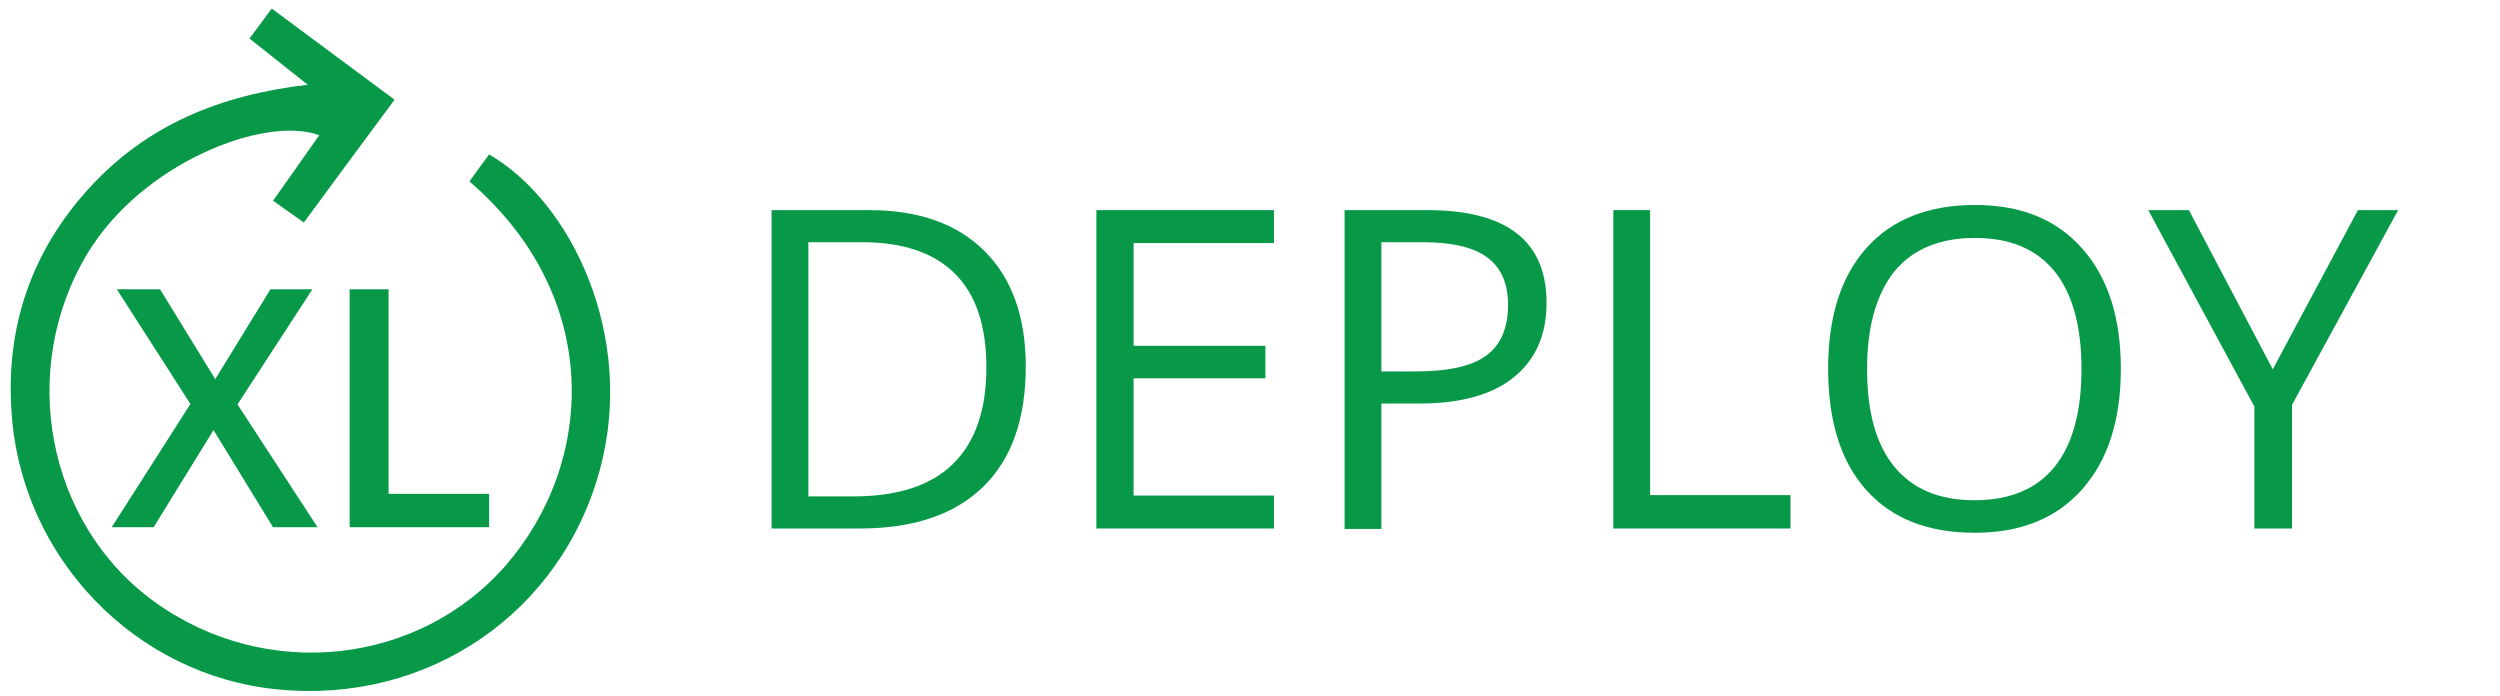
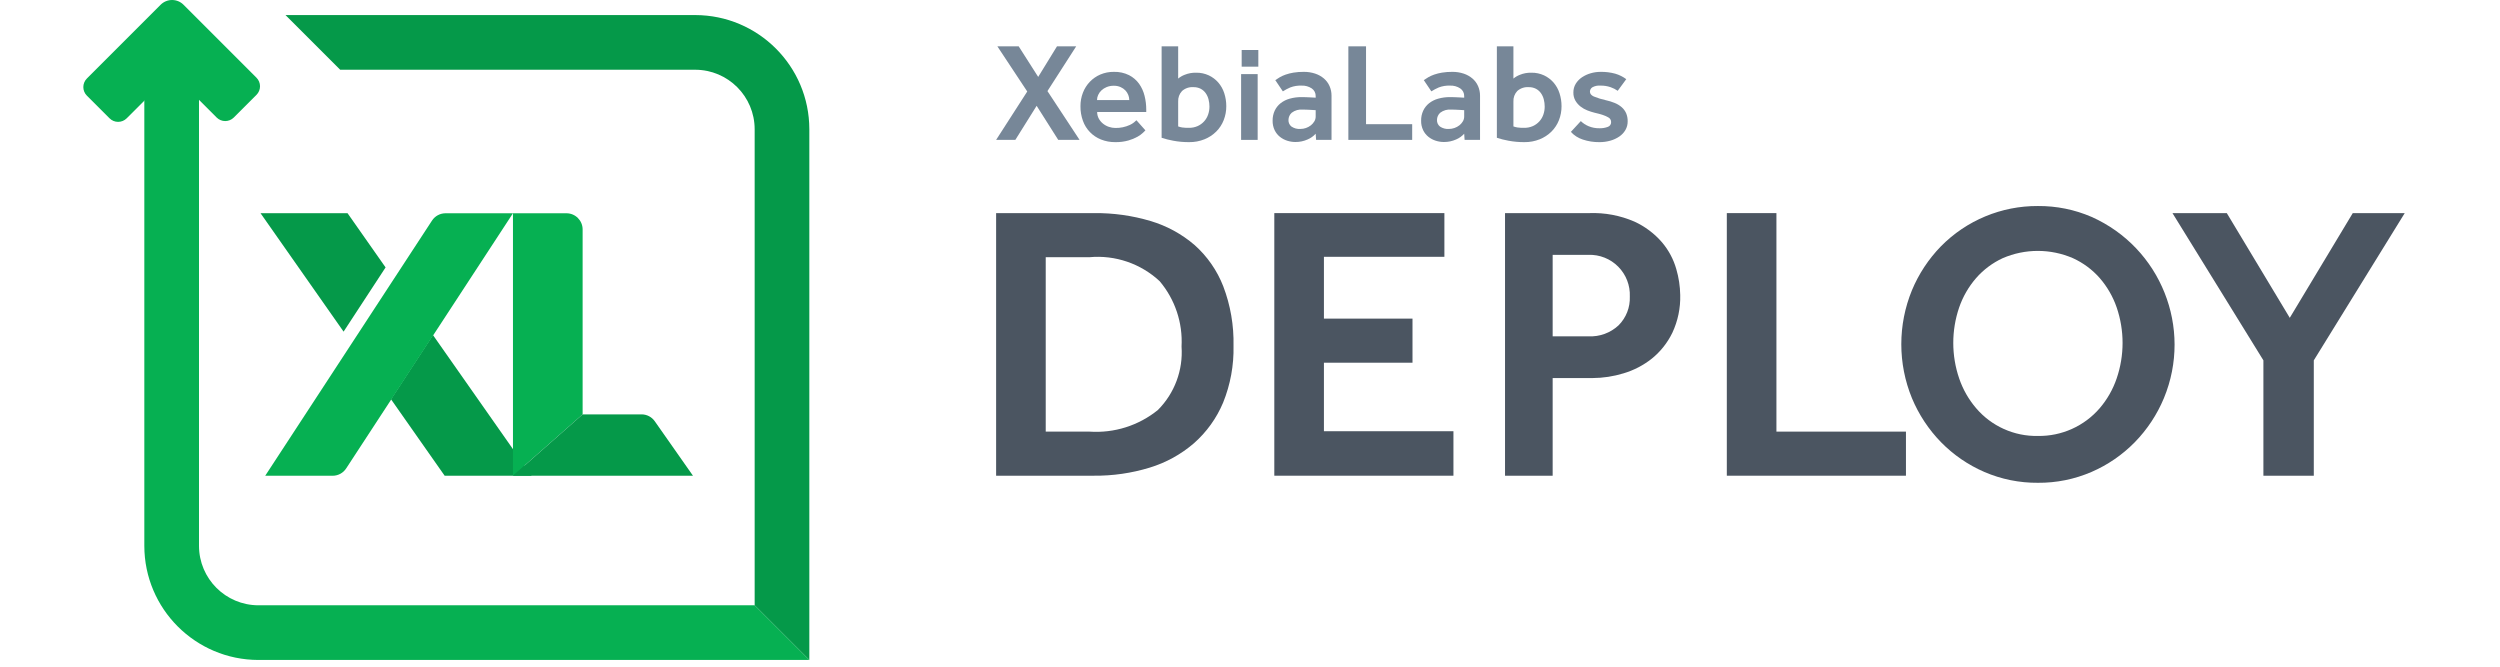
- <svg xmlns="http://www.w3.org/2000/svg" version="1.1" id="Layer_2" x="0px" y="0px" viewBox="0 0 584.2 162.5" style="enable-background:new 0 0 584.2 162.5;" xml:space="preserve">
-   <style type="text/css">
- 	.st0{fill:#079948;}
- </style>
-   <g>
-     <path class="st0" d="M63.5,2c9.7,7.2,19,14.1,28.7,21.3C85,33,78.2,42.2,71,52c-2.4-1.7-4.5-3.2-7.2-5.1   c3.7-5.2,7.2-10.2,10.8-15.3C62,26.9,33.2,38,20.4,59.3c-16.3,27.1-9.5,63.2,15.8,81.4c26,18.7,61.7,14.7,82-8.6   c21-24.2,22.7-62.9-8.5-89.7c1.5-2.1,3-4.2,4.6-6.3c19.1,11,34.2,42.2,26,73.2c-8.9,33.8-40.2,55.3-75.4,51.8   c-33.3-3.2-60-30.8-62.2-64.8C1.3,76.5,7.3,58.8,20.8,44s30.6-21.8,51.1-24.2c-4.4-3.5-8.8-7-13.6-10.8C60,6.7,61.6,4.6,63.5,2z" />
-     <g>
-       <path class="st0" d="M74.2,123.2H63.8l-13.9-22.7l-14,22.7h-9.8l18.4-28.8L27.3,67.6h10.1l12.9,21l12.9-21H73L55.5,94.5    L74.2,123.2z" />
-       <path class="st0" d="M81.7,123.2V67.6h9.1v47.8h23.5v7.8H81.7z" />
+ <svg xmlns="http://www.w3.org/2000/svg" width="300px" height="80px" viewBox="0 0 300 80" version="1.1">
+   <defs />
+   <g id="xld-2color-mark-300" stroke="none" stroke-width="1" fill="none" fill-rule="evenodd">
+     <g id="xld-2color-mark-115x32@1,5x" transform="translate(10, 0)" fill-rule="nonzero">
+       <path d="M179.698,14.532 C179.968,14.794 180.285,15.002 180.633,15.146 C181.041,15.315 181.479,15.398 181.92,15.39 C182.27,15.403 182.619,15.346 182.947,15.222 C183.183,15.141 183.34,14.916 183.334,14.666 C183.346,14.417 183.206,14.184 182.981,14.077 C182.788,13.967 182.585,13.876 182.375,13.808 C182.032,13.695 181.683,13.599 181.331,13.522 C181.045,13.449 180.764,13.359 180.49,13.252 C180.196,13.139 179.921,12.983 179.673,12.79 C179.423,12.596 179.211,12.356 179.05,12.083 C178.881,11.783 178.797,11.442 178.806,11.098 C178.8,10.727 178.899,10.362 179.092,10.046 C179.284,9.737 179.539,9.473 179.841,9.272 C180.162,9.058 180.514,8.896 180.885,8.792 C181.265,8.681 181.659,8.624 182.055,8.624 C182.654,8.611 183.252,8.685 183.831,8.842 C184.306,8.982 184.754,9.204 185.152,9.499 L184.125,10.896 C183.866,10.715 183.583,10.571 183.284,10.467 C182.889,10.33 182.473,10.264 182.055,10.273 C181.713,10.242 181.369,10.315 181.07,10.484 C180.899,10.598 180.795,10.791 180.792,10.997 C180.792,11.244 180.947,11.437 181.255,11.578 C181.721,11.768 182.203,11.917 182.695,12.024 C183.066,12.103 183.429,12.216 183.78,12.36 C184.08,12.483 184.359,12.654 184.605,12.865 C184.831,13.063 185.012,13.307 185.135,13.581 C185.266,13.892 185.329,14.228 185.32,14.565 C185.325,14.928 185.232,15.286 185.051,15.601 C184.868,15.913 184.618,16.18 184.319,16.383 C183.989,16.606 183.625,16.774 183.242,16.88 C182.817,17 182.378,17.059 181.937,17.057 C181.257,17.066 180.579,16.961 179.934,16.745 C179.386,16.568 178.893,16.252 178.503,15.828 L179.698,14.532 Z" id="Shape" fill="#778798" />
+       <polygon id="Shape" fill="#778798" points="113.269 10.98 109.685 5.56 112.243 5.56 114.583 9.229 116.838 5.56 119.144 5.56 115.693 10.93 119.548 16.787 116.989 16.787 114.397 12.697 111.839 16.787 109.533 16.787" />
+       <path d="M127.449,15.642 L127.171,15.92 C126.973,16.106 126.753,16.268 126.515,16.4 C126.169,16.593 125.802,16.746 125.421,16.854 C124.903,16.999 124.367,17.067 123.83,17.056 C123.242,17.064 122.659,16.955 122.114,16.737 C121.104,16.337 120.315,15.521 119.951,14.498 C119.748,13.937 119.648,13.344 119.656,12.747 C119.651,12.192 119.751,11.641 119.951,11.123 C120.137,10.638 120.418,10.195 120.775,9.819 C121.133,9.445 121.562,9.148 122.037,8.943 C122.551,8.725 123.104,8.616 123.662,8.623 C124.294,8.604 124.921,8.74 125.488,9.019 C125.966,9.264 126.378,9.619 126.692,10.054 C127,10.491 127.222,10.982 127.348,11.502 C127.483,12.041 127.551,12.595 127.55,13.151 L127.55,13.437 L121.659,13.437 C121.655,13.713 121.721,13.986 121.853,14.229 C121.979,14.462 122.151,14.668 122.357,14.834 C122.568,15.005 122.808,15.136 123.064,15.222 C123.316,15.309 123.58,15.355 123.847,15.356 C124.445,15.367 125.037,15.243 125.581,14.994 C125.758,14.914 125.925,14.813 126.077,14.691 C126.206,14.585 126.305,14.498 126.372,14.43 L127.449,15.642 Z M125.514,12.007 C125.512,11.799 125.472,11.594 125.396,11.401 C125.316,11.198 125.199,11.013 125.051,10.854 C124.886,10.682 124.688,10.544 124.47,10.45 C124.215,10.339 123.94,10.285 123.662,10.29 C123.365,10.284 123.07,10.339 122.795,10.45 C122.561,10.544 122.347,10.681 122.164,10.854 C122.001,11.009 121.869,11.195 121.777,11.401 C121.689,11.591 121.644,11.798 121.642,12.007 L125.514,12.007 Z" id="Shape" fill="#778798" />
+       <path d="M129.394,5.56 L131.38,5.56 L131.38,9.431 C131.611,9.238 131.873,9.084 132.154,8.977 C132.592,8.798 133.062,8.712 133.535,8.725 C134.06,8.715 134.581,8.824 135.058,9.045 C135.491,9.25 135.878,9.542 136.194,9.903 C136.516,10.277 136.76,10.712 136.91,11.182 C137.074,11.688 137.157,12.216 137.154,12.748 C137.158,13.321 137.052,13.889 136.842,14.422 C136.642,14.933 136.338,15.398 135.95,15.786 C135.547,16.184 135.069,16.498 134.545,16.711 C133.957,16.948 133.327,17.066 132.693,17.056 C132.058,17.061 131.424,17.004 130.799,16.888 C130.323,16.802 129.854,16.684 129.394,16.535 L129.394,5.56 Z M131.38,15.171 C131.539,15.228 131.702,15.27 131.868,15.297 C132.131,15.331 132.395,15.345 132.66,15.34 C133.024,15.348 133.386,15.276 133.72,15.129 C134.014,14.996 134.277,14.804 134.494,14.565 C134.708,14.329 134.871,14.051 134.974,13.749 C135.08,13.443 135.134,13.122 135.134,12.798 C135.135,12.503 135.098,12.209 135.024,11.923 C134.956,11.654 134.839,11.4 134.679,11.174 C134.523,10.956 134.318,10.777 134.082,10.652 C133.813,10.517 133.515,10.45 133.215,10.458 C132.714,10.421 132.219,10.588 131.843,10.921 C131.521,11.264 131.354,11.723 131.38,12.192 L131.38,15.171 Z" id="Shape" fill="#778798" />
+       <polygon id="Shape" fill="#778798" points="138.933 8.893 140.919 8.893 140.919 16.787 138.933 16.787" />
+       <path d="M147.881,16.046 C147.611,16.346 147.278,16.582 146.905,16.737 C146.445,16.943 145.945,17.047 145.441,17.04 C145.112,17.039 144.786,16.988 144.473,16.888 C144.155,16.788 143.859,16.632 143.597,16.425 C143.327,16.21 143.109,15.937 142.958,15.626 C142.788,15.268 142.705,14.876 142.714,14.481 C142.707,14.066 142.793,13.655 142.966,13.278 C143.13,12.93 143.372,12.625 143.673,12.386 C143.998,12.133 144.37,11.947 144.767,11.839 C145.227,11.711 145.703,11.648 146.181,11.653 C146.338,11.653 146.512,11.656 146.703,11.662 C146.894,11.667 147.079,11.676 147.258,11.687 C147.46,11.698 147.668,11.71 147.881,11.721 L147.881,11.536 C147.893,11.167 147.715,10.817 147.41,10.61 C147.046,10.371 146.616,10.253 146.181,10.273 C145.722,10.255 145.264,10.33 144.834,10.492 C144.524,10.624 144.226,10.781 143.942,10.963 L143.034,9.616 C143.19,9.504 143.37,9.389 143.572,9.271 C143.797,9.143 144.034,9.036 144.279,8.951 C144.583,8.847 144.896,8.768 145.213,8.716 C145.622,8.65 146.036,8.619 146.45,8.623 C146.916,8.617 147.379,8.688 147.822,8.834 C148.207,8.96 148.565,9.16 148.874,9.423 C149.163,9.672 149.393,9.982 149.547,10.332 C149.706,10.695 149.787,11.088 149.783,11.485 L149.783,16.787 L147.931,16.787 L147.881,16.046 Z M147.881,13.219 C147.679,13.208 147.483,13.196 147.292,13.185 C147.135,13.174 146.969,13.166 146.796,13.16 C146.621,13.154 146.473,13.151 146.349,13.151 C145.869,13.102 145.387,13.237 145.003,13.53 C144.758,13.752 144.618,14.067 144.616,14.397 C144.602,14.704 144.736,14.998 144.977,15.188 C145.292,15.4 145.668,15.501 146.046,15.474 C146.504,15.473 146.949,15.319 147.309,15.037 C147.474,14.906 147.613,14.746 147.721,14.565 C147.826,14.393 147.881,14.195 147.881,13.993 L147.881,13.219 Z" id="Shape" fill="#778798" />
+       <polygon id="Shape" fill="#778798" points="151.803 5.56 153.924 5.56 153.924 14.902 159.462 14.902 159.462 16.787 151.803 16.787" />
+       <path d="M165.702,16.046 C165.432,16.346 165.098,16.582 164.726,16.737 C164.265,16.943 163.766,17.047 163.261,17.04 C162.933,17.039 162.606,16.988 162.293,16.888 C161.976,16.788 161.679,16.632 161.418,16.425 C161.148,16.21 160.929,15.937 160.778,15.626 C160.609,15.269 160.525,14.877 160.535,14.481 C160.527,14.066 160.614,13.655 160.787,13.278 C160.951,12.93 161.193,12.625 161.494,12.386 C161.819,12.133 162.191,11.948 162.588,11.839 C163.048,11.711 163.524,11.648 164.002,11.653 C164.159,11.653 164.333,11.656 164.524,11.662 C164.714,11.668 164.899,11.676 165.079,11.687 C165.281,11.698 165.489,11.71 165.702,11.721 L165.702,11.536 C165.714,11.167 165.536,10.817 165.231,10.61 C164.867,10.371 164.437,10.253 164.002,10.273 C163.543,10.255 163.085,10.33 162.655,10.492 C162.345,10.624 162.047,10.781 161.763,10.963 L160.854,9.616 C161.011,9.504 161.191,9.389 161.393,9.271 C161.618,9.143 161.854,9.036 162.099,8.951 C162.404,8.847 162.716,8.768 163.034,8.716 C163.443,8.65 163.857,8.619 164.271,8.623 C164.737,8.617 165.2,8.688 165.643,8.834 C166.028,8.96 166.385,9.16 166.695,9.423 C166.984,9.672 167.214,9.982 167.368,10.332 C167.527,10.695 167.607,11.088 167.604,11.485 L167.604,16.787 L165.752,16.787 L165.702,16.046 Z M165.702,13.219 C165.5,13.208 165.303,13.196 165.113,13.185 C164.955,13.174 164.79,13.166 164.616,13.16 C164.442,13.154 164.293,13.151 164.17,13.151 C163.689,13.102 163.208,13.237 162.823,13.53 C162.579,13.752 162.438,14.067 162.437,14.397 C162.423,14.704 162.557,14.998 162.798,15.188 C163.113,15.4 163.489,15.501 163.867,15.474 C164.325,15.473 164.769,15.319 165.13,15.037 C165.294,14.906 165.434,14.746 165.542,14.565 C165.647,14.393 165.702,14.195 165.702,13.993 L165.702,13.219 Z" id="Shape" fill="#778798" />
+       <path d="M169.624,5.56 L171.61,5.56 L171.61,9.431 C171.841,9.238 172.103,9.084 172.385,8.977 C172.822,8.798 173.292,8.712 173.765,8.725 C174.29,8.715 174.811,8.824 175.288,9.045 C175.721,9.25 176.108,9.542 176.424,9.903 C176.746,10.277 176.99,10.712 177.139,11.182 C177.304,11.688 177.387,12.216 177.384,12.748 C177.388,13.321 177.282,13.889 177.072,14.422 C176.872,14.933 176.568,15.398 176.18,15.786 C175.777,16.184 175.299,16.498 174.775,16.711 C174.187,16.948 173.557,17.066 172.923,17.056 C172.288,17.061 171.654,17.004 171.029,16.888 C170.553,16.802 170.084,16.684 169.624,16.535 L169.624,5.56 Z M171.61,15.171 C171.769,15.228 171.932,15.27 172.098,15.297 C172.361,15.331 172.625,15.345 172.89,15.34 C173.254,15.348 173.616,15.276 173.95,15.129 C174.244,14.996 174.507,14.804 174.724,14.565 C174.938,14.329 175.101,14.051 175.204,13.749 C175.31,13.443 175.364,13.122 175.364,12.798 C175.365,12.503 175.328,12.209 175.254,11.923 C175.186,11.654 175.069,11.4 174.909,11.174 C174.753,10.956 174.548,10.777 174.312,10.652 C174.043,10.517 173.745,10.45 173.445,10.458 C172.944,10.421 172.449,10.588 172.073,10.921 C171.751,11.264 171.584,11.723 171.61,12.192 L171.61,15.171 Z" id="Shape" fill="#778798" />
+       <rect id="Rectangle-path" fill="#778798" x="139" y="6" width="2" height="2" />
+       <path d="M3.145,14.197 L0.426,11.479 C-0.142,10.91 -0.142,9.989 0.426,9.42 L9.277,0.569 C9.641,0.205 10.135,3.09252536e-05 10.65,3.09252536e-05 C11.164,3.09252536e-05 11.658,0.205 12.022,0.569 L20.777,9.325 C21.05,9.598 21.203,9.968 21.203,10.354 C21.203,10.74 21.05,11.11 20.777,11.383 L18.056,14.102 C17.488,14.67 16.566,14.67 15.998,14.102 L10.649,8.752 L5.203,14.198 C4.635,14.766 3.713,14.766 3.145,14.197 Z" id="Shape" fill="#06B052" />
+       <path d="M80.559,72.635 L21.014,72.635 C17.075,72.63 13.884,69.439 13.88,65.501 L13.88,7.729 L7.319,7.729 L7.319,65.501 C7.328,73.061 13.454,79.187 21.014,79.196 L87.12,79.196 L80.559,72.635 Z" id="Shape" fill="#06B052" />
+       <polygon id="Shape" fill="#059949" points="53.797 57.09 41.957 40.207 36.92 47.91 43.36 57.09" />
+       <path d="M43.465,25.592 C42.81,25.592 42.199,25.922 41.841,26.471 L21.825,57.091 L29.915,57.091 C30.582,57.091 31.202,56.749 31.557,56.184 L51.556,25.592 L43.465,25.592 Z" id="Shape" fill="#06B052" />
+       <path d="M59.915,49.724 L59.915,27.532 C59.915,26.461 59.046,25.592 57.974,25.592 L51.556,25.592 L51.556,57.091 L59.915,49.724 Z" id="Shape" fill="#06B052" />
+       <path d="M68.573,50.551 C68.21,50.033 67.617,49.724 66.984,49.724 L59.915,49.724 L51.556,57.091 L51.556,57.091 L73.159,57.091 L68.573,50.551 Z" id="Shape" fill="#059949" />
+       <polygon id="Shape" fill="#059949" points="31.707 25.587 21.267 25.587 31.23 39.797 36.27 32.09" />
+       <path d="M73.425,1.808 L24.262,1.81 L30.823,8.369 L73.425,8.369 C77.363,8.374 80.554,11.565 80.559,15.503 L80.559,72.635 L87.12,79.196 L87.12,15.503 C87.111,7.944 80.985,1.817 73.425,1.808 Z" id="Shape" fill="#059949" />
+       <path d="M109.534,25.573 L121.299,25.573 C123.585,25.549 125.862,25.867 128.054,26.518 C130.001,27.094 131.805,28.076 133.345,29.4 C134.871,30.757 136.053,32.458 136.793,34.361 C137.659,36.637 138.076,39.06 138.022,41.494 C138.075,43.831 137.649,46.154 136.771,48.321 C135.988,50.186 134.792,51.85 133.275,53.187 C131.727,54.523 129.916,55.521 127.96,56.116 C125.786,56.781 123.524,57.107 121.251,57.085 L109.534,57.085 L109.534,25.573 Z M120.731,51.794 C123.701,52 126.639,51.072 128.951,49.196 C130.951,47.189 131.984,44.415 131.786,41.589 C131.943,38.736 131.005,35.931 129.163,33.746 C126.891,31.628 123.824,30.58 120.731,30.865 L115.487,30.865 L115.487,51.794 L120.731,51.794 Z" id="Shape" fill="#4B5561" />
+       <polygon id="Shape" fill="#4B5561" points="142.917 25.573 163.327 25.573 163.327 30.817 148.871 30.817 148.871 38.234 159.5 38.234 159.5 43.525 148.871 43.525 148.871 51.747 164.413 51.747 164.413 57.085 142.917 57.085" />
+       <path d="M170.603,25.573 L180.713,25.573 C182.569,25.504 184.417,25.851 186.122,26.589 C187.4,27.173 188.536,28.027 189.452,29.092 C190.238,30.023 190.818,31.11 191.153,32.282 C191.45,33.295 191.61,34.344 191.627,35.4 C191.669,36.965 191.345,38.518 190.681,39.935 C190.099,41.134 189.26,42.191 188.225,43.03 C187.215,43.833 186.06,44.435 184.822,44.801 C183.613,45.172 182.356,45.363 181.091,45.368 L176.319,45.368 L176.319,57.085 L170.603,57.085 L170.603,25.573 Z M180.617,40.36 C181.951,40.427 183.256,39.95 184.232,39.037 C185.142,38.126 185.63,36.876 185.578,35.589 C185.634,34.253 185.131,32.954 184.189,32.003 C183.248,31.053 181.954,30.538 180.617,30.581 L176.319,30.581 L176.319,40.36 L180.617,40.36 Z" id="Shape" fill="#4B5561" />
+       <polygon id="Shape" fill="#4B5561" points="197.218 25.573 203.171 25.573 203.171 51.794 218.714 51.794 218.714 57.085 197.218 57.085" />
+       <path d="M234.551,57.935 C232.342,57.953 230.154,57.511 228.126,56.636 C226.178,55.795 224.413,54.584 222.928,53.069 C221.438,51.543 220.252,49.747 219.432,47.778 C217.732,43.63 217.732,38.98 219.432,34.833 C220.246,32.873 221.425,31.086 222.905,29.565 C225.974,26.445 230.174,24.699 234.551,24.723 C236.76,24.705 238.948,25.147 240.976,26.022 C249.294,29.717 253.15,39.368 249.669,47.778 C248.85,49.747 247.663,51.543 246.172,53.069 C244.688,54.583 242.923,55.795 240.976,56.636 C238.948,57.511 236.76,57.953 234.551,57.935 Z M234.551,52.314 C237.395,52.358 240.112,51.138 241.968,48.982 C242.865,47.933 243.554,46.722 243.999,45.415 C244.945,42.651 244.945,39.651 243.999,36.887 C243.553,35.595 242.864,34.401 241.968,33.368 C241.078,32.355 239.982,31.542 238.755,30.982 C236.065,29.818 233.012,29.818 230.322,30.982 C229.104,31.546 228.018,32.358 227.134,33.368 C226.238,34.401 225.548,35.595 225.101,36.887 C224.157,39.652 224.157,42.651 225.101,45.415 C225.547,46.722 226.236,47.933 227.134,48.982 C228.981,51.149 231.704,52.372 234.551,52.314 L234.551,52.314 Z" id="Shape" fill="#4B5561" />
+       <polygon id="Shape" fill="#4B5561" points="261.608 43.242 250.695 25.572 257.215 25.572 264.773 38.14 272.333 25.572 278.569 25.572 267.656 43.242 267.656 57.085 261.608 57.085" />
    </g>
  </g>
-   <g>
-     <path class="st0" d="M239.7,85.6c0,12.3-3.3,21.7-10,28.2c-6.7,6.5-16.3,9.7-28.8,9.7h-20.6V49.1h22.8c11.6,0,20.6,3.2,27,9.6   S239.7,74.1,239.7,85.6z M230.5,85.9c0-9.7-2.4-17-7.3-21.9c-4.9-4.9-12.1-7.4-21.7-7.4h-12.6V116h10.5c10.3,0,18.1-2.5,23.3-7.6   C227.9,103.3,230.5,95.8,230.5,85.9z" />
-     <path class="st0" d="M297.7,123.5h-41.5V49.1h41.5v7.7h-32.8v24h30.8v7.6h-30.8v27.4h32.8V123.5z" />
-     <path class="st0" d="M361.4,70.8c0,7.5-2.6,13.3-7.7,17.4c-5.1,4.1-12.5,6.1-22.1,6.1h-8.8v29.3h-8.6V49.1h19.3   C352.1,49.1,361.4,56.3,361.4,70.8z M322.9,86.8h7.8c7.7,0,13.2-1.2,16.6-3.7c3.4-2.5,5.1-6.4,5.1-11.9c0-4.9-1.6-8.6-4.8-11   c-3.2-2.4-8.2-3.6-15.1-3.6h-9.7V86.8z" />
-     <path class="st0" d="M377,123.5V49.1h8.6v66.6h32.8v7.8H377z" />
-     <path class="st0" d="M495.6,86.2c0,11.9-3,21.3-9,28.1c-6,6.8-14.4,10.2-25.1,10.2c-11,0-19.4-3.3-25.4-10s-8.9-16.2-8.9-28.4   c0-12.1,3-21.5,9-28.2c6-6.7,14.5-10,25.4-10c10.7,0,19,3.4,25,10.2C492.6,64.9,495.6,74.2,495.6,86.2z M436.3,86.2   c0,10.1,2.1,17.7,6.4,22.9c4.3,5.2,10.5,7.8,18.7,7.8c8.2,0,14.5-2.6,18.7-7.8c4.2-5.2,6.3-12.8,6.3-22.9c0-10-2.1-17.6-6.3-22.8   c-4.2-5.2-10.4-7.8-18.6-7.8c-8.2,0-14.5,2.6-18.8,7.8C438.5,68.7,436.3,76.2,436.3,86.2z" />
-     <path class="st0" d="M531.1,86.3L551,49.1h9.4l-24.8,45.5v28.9h-8.8V95L502,49.1h9.5L531.1,86.3z" />
-   </g>
</svg>
